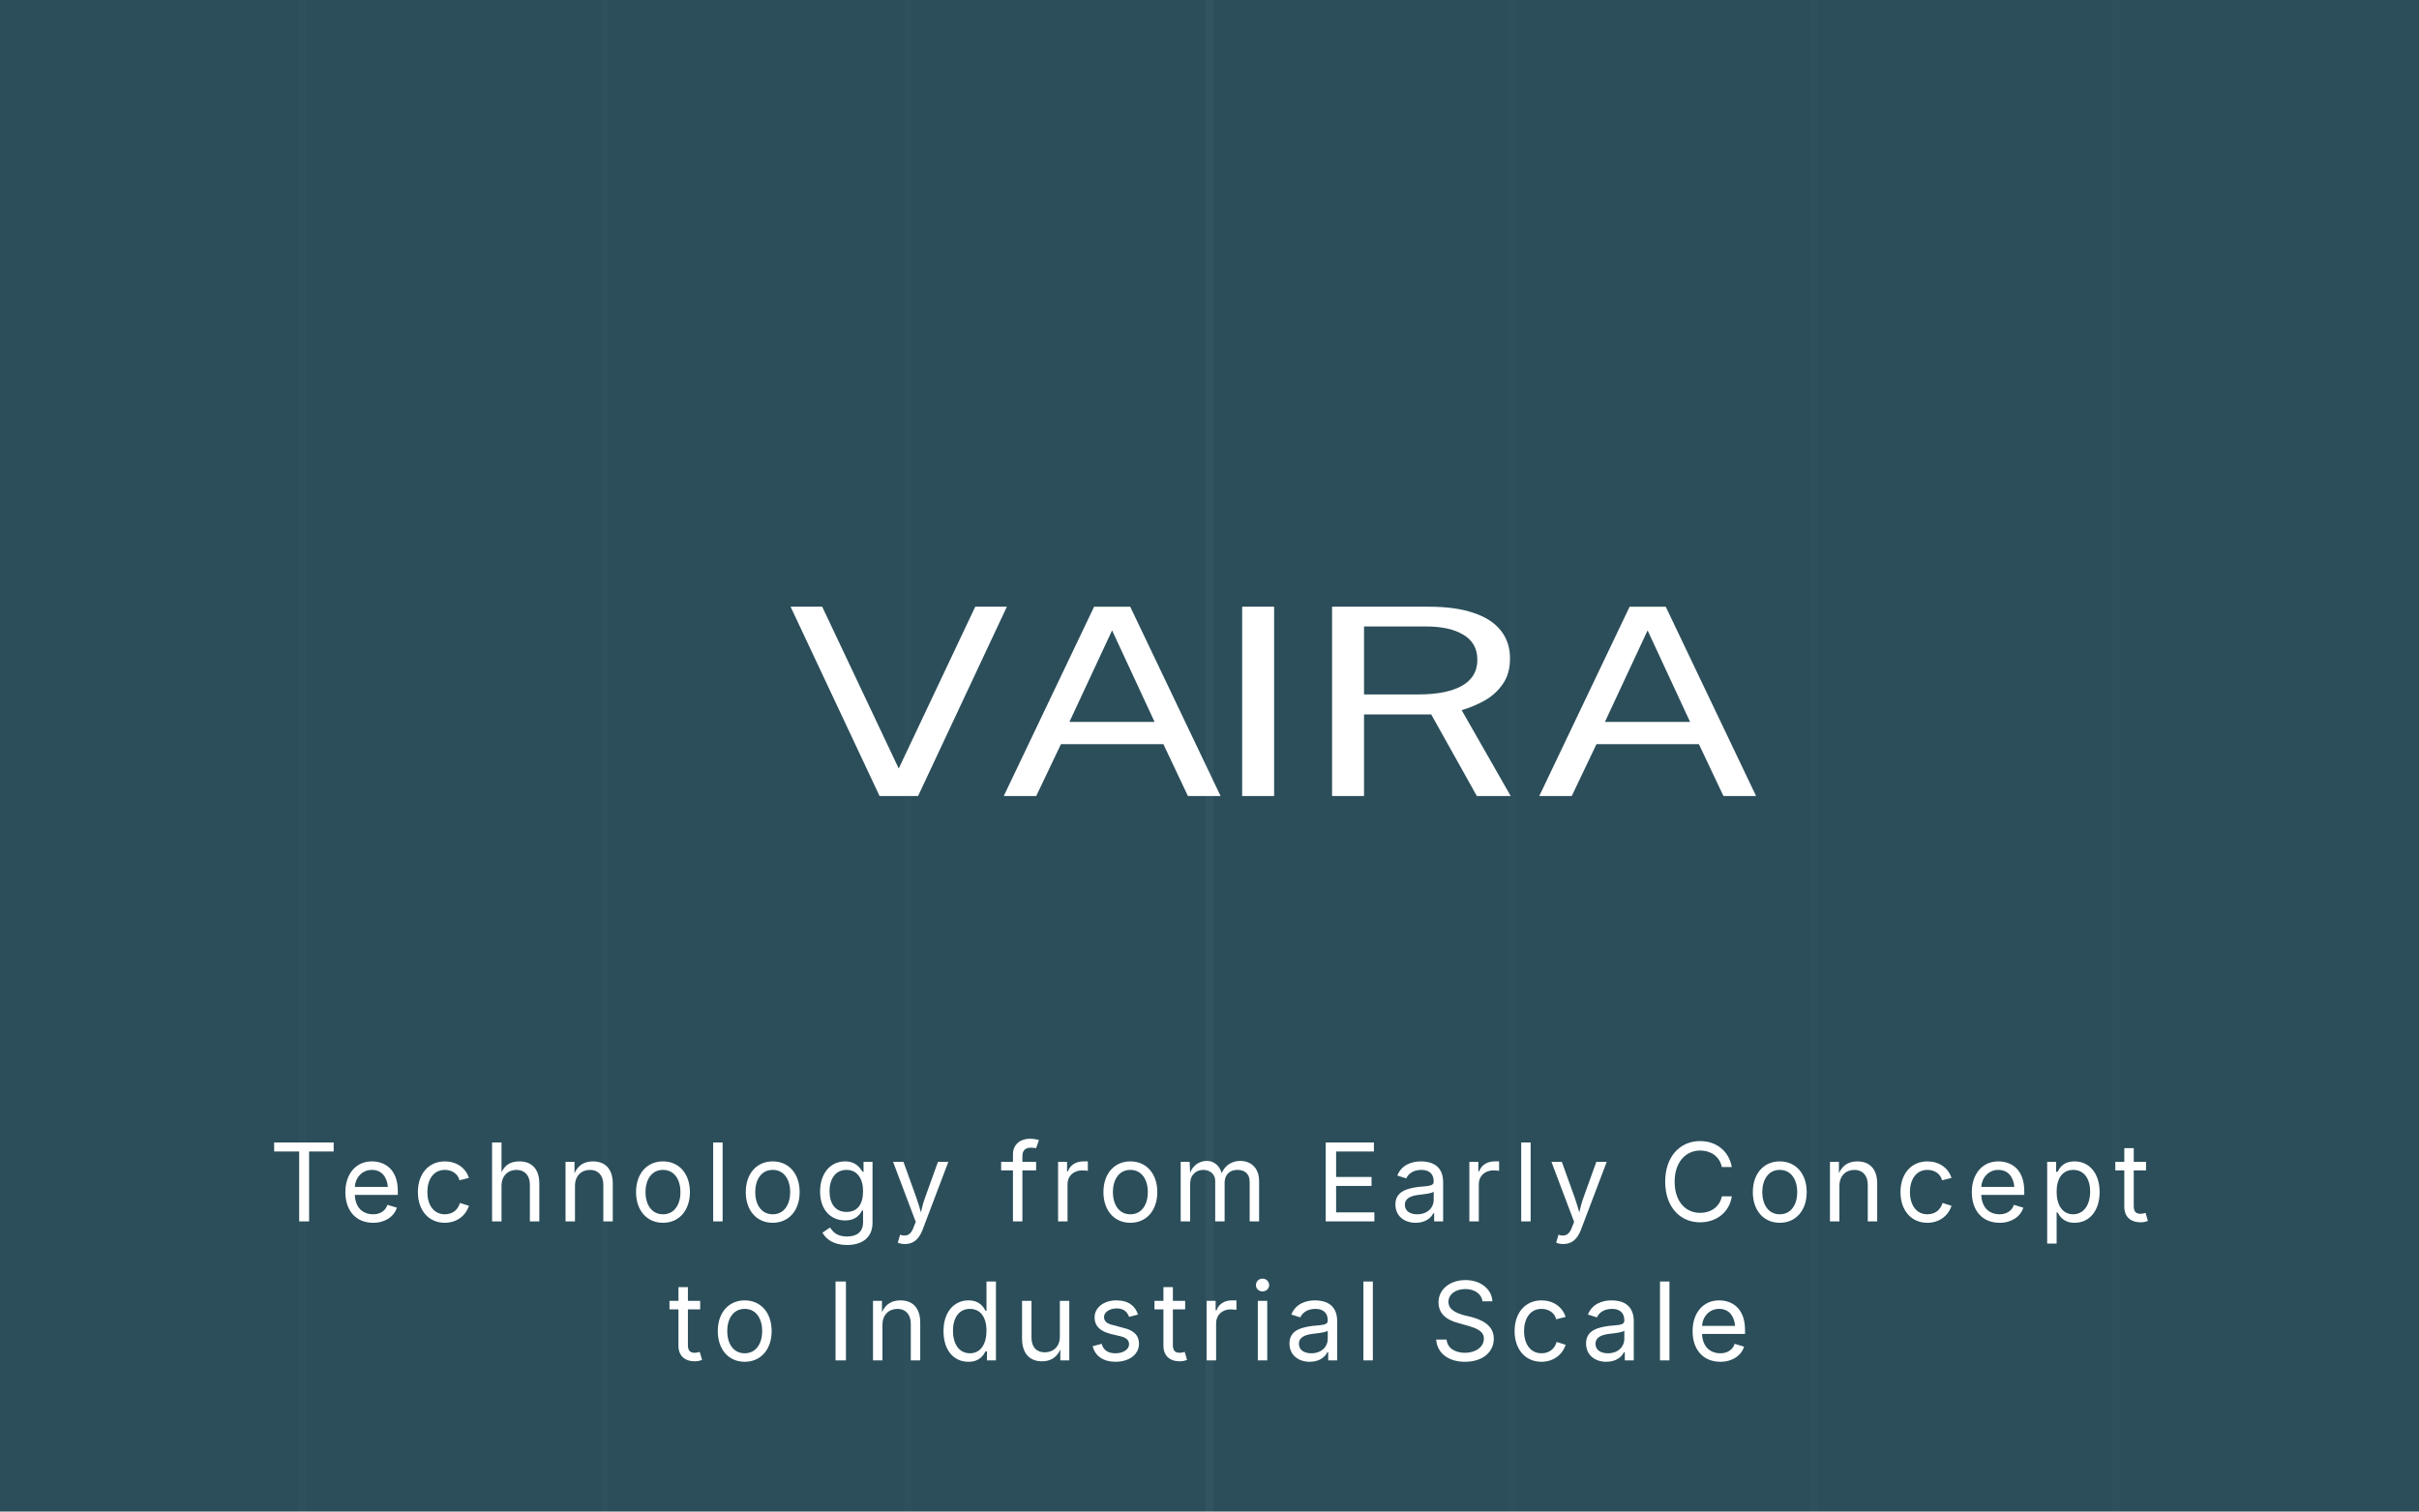
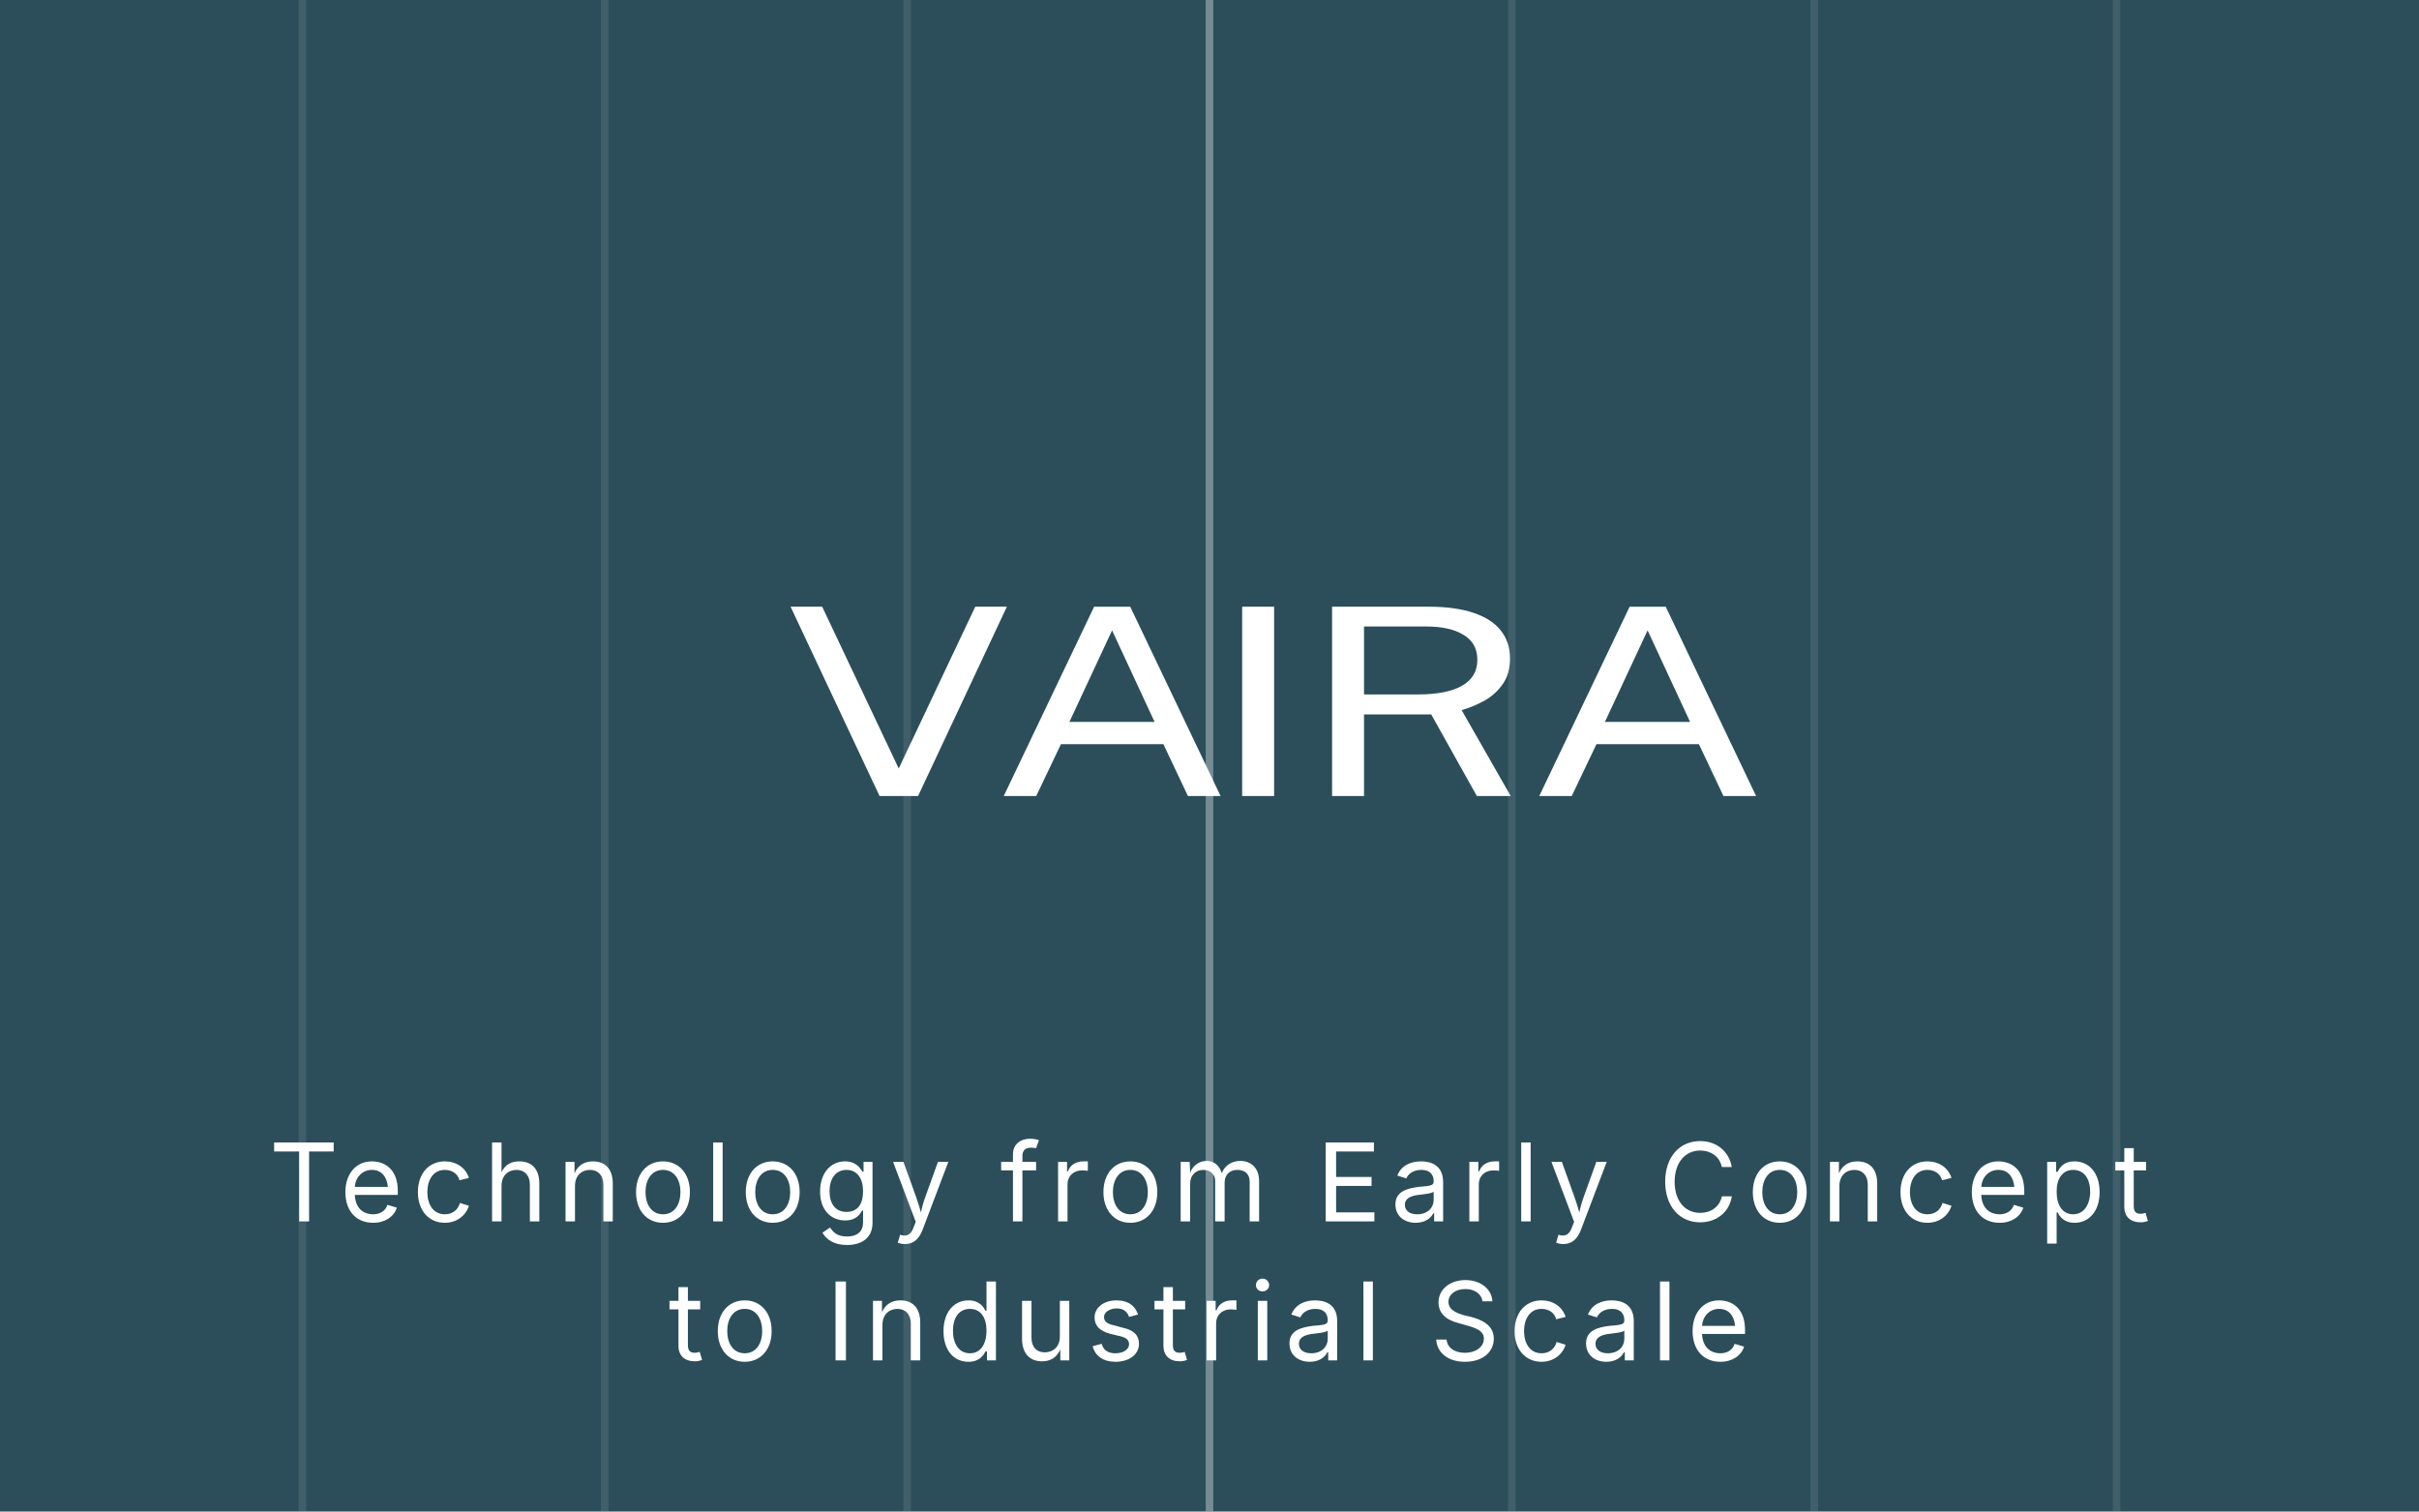
<svg xmlns="http://www.w3.org/2000/svg" width="80mm" height="50mm" viewBox="0 0 80 50">
  <style>
    text {
      font-family: -apple-system, system-ui, "Public Sans", sans-serif;
    }
  </style>
  <rect width="80" height="50" fill="#2B4E5A" />
  <defs>
    <linearGradient id="fadeMask" gradientUnits="userSpaceOnUse" x1="0" x2="0" y1="0" y2="50">
-       <stop offset="0" stop-color="white" stop-opacity="0.10" />
-       <stop offset="17.06" stop-color="white" stop-opacity="0.10" />
-       <stop offset="17.06" stop-color="white" stop-opacity="0.05" />
-       <stop offset="18.06" stop-color="black" stop-opacity="0.00" />
-       <stop offset="25.24" stop-color="black" stop-opacity="0.00" />
-       <stop offset="26.24" stop-color="white" stop-opacity="0.10" />
-       <stop offset="36.33" stop-color="white" stop-opacity="0.10" />
-       <stop offset="36.33" stop-color="white" stop-opacity="0.05" />
-       <stop offset="37.33" stop-color="black" stop-opacity="0.00" />
-       <stop offset="41.83" stop-color="black" stop-opacity="0.00" />
-       <stop offset="42.83" stop-color="white" stop-opacity="0.10" />
-       <stop offset="40.93" stop-color="white" stop-opacity="0.05" />
-       <stop offset="41.93" stop-color="black" stop-opacity="0.00" />
-       <stop offset="46.43" stop-color="black" stop-opacity="0.00" />
-       <stop offset="47.43" stop-color="white" stop-opacity="0.10" />
-       <stop offset="50" stop-color="white" stop-opacity="0.10" />
+       <stop offset="0" stop-color="white" stop-opacity="1" />
+       <stop offset="17.06" stop-color="white" stop-opacity="1" />
+       <stop offset="17.06" stop-color="white" stop-opacity="0.5" />
+       <stop offset="18.06" stop-color="black" stop-opacity="1" />
+       <stop offset="25.24" stop-color="black" stop-opacity="1" />
+       <stop offset="26.24" stop-color="white" stop-opacity="0.5" />
+       <stop offset="26.24" stop-color="white" stop-opacity="1" />
+       <stop offset="36.33" stop-color="white" stop-opacity="1" />
+       <stop offset="36.33" stop-color="white" stop-opacity="0.5" />
+       <stop offset="37.33" stop-color="black" stop-opacity="1" />
+       <stop offset="41.83" stop-color="black" stop-opacity="1" />
+       <stop offset="42.83" stop-color="white" stop-opacity="0.5" />
+       <stop offset="42.83" stop-color="white" stop-opacity="1" />
+       <stop offset="40.93" stop-color="white" stop-opacity="0.5" />
+       <stop offset="41.93" stop-color="black" stop-opacity="1" />
+       <stop offset="46.43" stop-color="black" stop-opacity="1" />
+       <stop offset="47.43" stop-color="white" stop-opacity="0.5" />
+       <stop offset="47.43" stop-color="white" stop-opacity="1" />
+       <stop offset="50" stop-color="white" stop-opacity="1" />
    </linearGradient>
    <mask id="gridFadeMask">
      <rect width="80" height="50" fill="url(#fadeMask)" />
    </mask>
  </defs>
  <g mask="url(#gridFadeMask)" stroke-width="0.25">
    <line x1="40" y1="0" x2="40" y2="50" stroke="rgba(255,255,255,0.28)" />
    <g stroke="rgba(255,255,255,0.10)">
      <line x1="10" y1="0" x2="10" y2="50" />
      <line x1="20" y1="0" x2="20" y2="50" />
      <line x1="30" y1="0" x2="30" y2="50" />
      <line x1="40" y1="0" x2="40" y2="50" />
      <line x1="50" y1="0" x2="50" y2="50" />
      <line x1="60" y1="0" x2="60" y2="50" />
      <line x1="70" y1="0" x2="70" y2="50" />
    </g>
  </g>
  <path fill="#FFFFFF" transform="translate(40,23) scale(0.188) translate(-85,-80)" d="M 26.958,97.72 11.307,64.411 h 5.561 L 30.331,92.882 43.794,64.411 h 5.561 L 33.735,97.72 Z m 21.85,0 15.894,-33.308 h 6.352 L 86.948,97.72 H 81.205 L 76.889,88.598 h -18.022 l -4.346,9.122 z M 60.357,84.682 H 75.339 L 67.863,68.58 Z M 90.746,97.72 V 64.411 h 5.622 v 33.308 z m 15.815,0 V 64.411 h 17.019 q 4.741,0 7.932,1.106 3.191,1.083 4.771,3.133 1.58,2.027 1.58,4.86 0,2.718 -1.276,4.515 -1.246,1.797 -3.191,2.902 -1.945,1.083 -4.042,1.682 l 8.631,15.111 h -5.957 l -8.023,-14.351 h -11.822 v 14.351 z m 5.622,-17.875 h 9.573 q 4.954,0 7.658,-1.52 2.705,-1.543 2.705,-4.561 0,-2.948 -2.431,-4.4 -2.401,-1.474 -6.595,-1.474 h -10.91 z m 30.828,17.875 15.894,-33.308 h 6.352 l 15.894,33.308 h -5.744 L 171.093,88.598 h -18.022 l -4.346,9.122 z m 11.548,-13.038 h 14.983 l -7.476,-16.101 z" />
  <text x="40" y="40.4" font-size="3.6" fill="#FFFFFF" text-anchor="middle" letter-spacing="0.3">
    Technology from Early Concept
  </text>
  <text x="40" y="45.0" font-size="3.6" fill="#FFFFFF" text-anchor="middle" letter-spacing="0.3">
    to Industrial Scale
  </text>
</svg>
